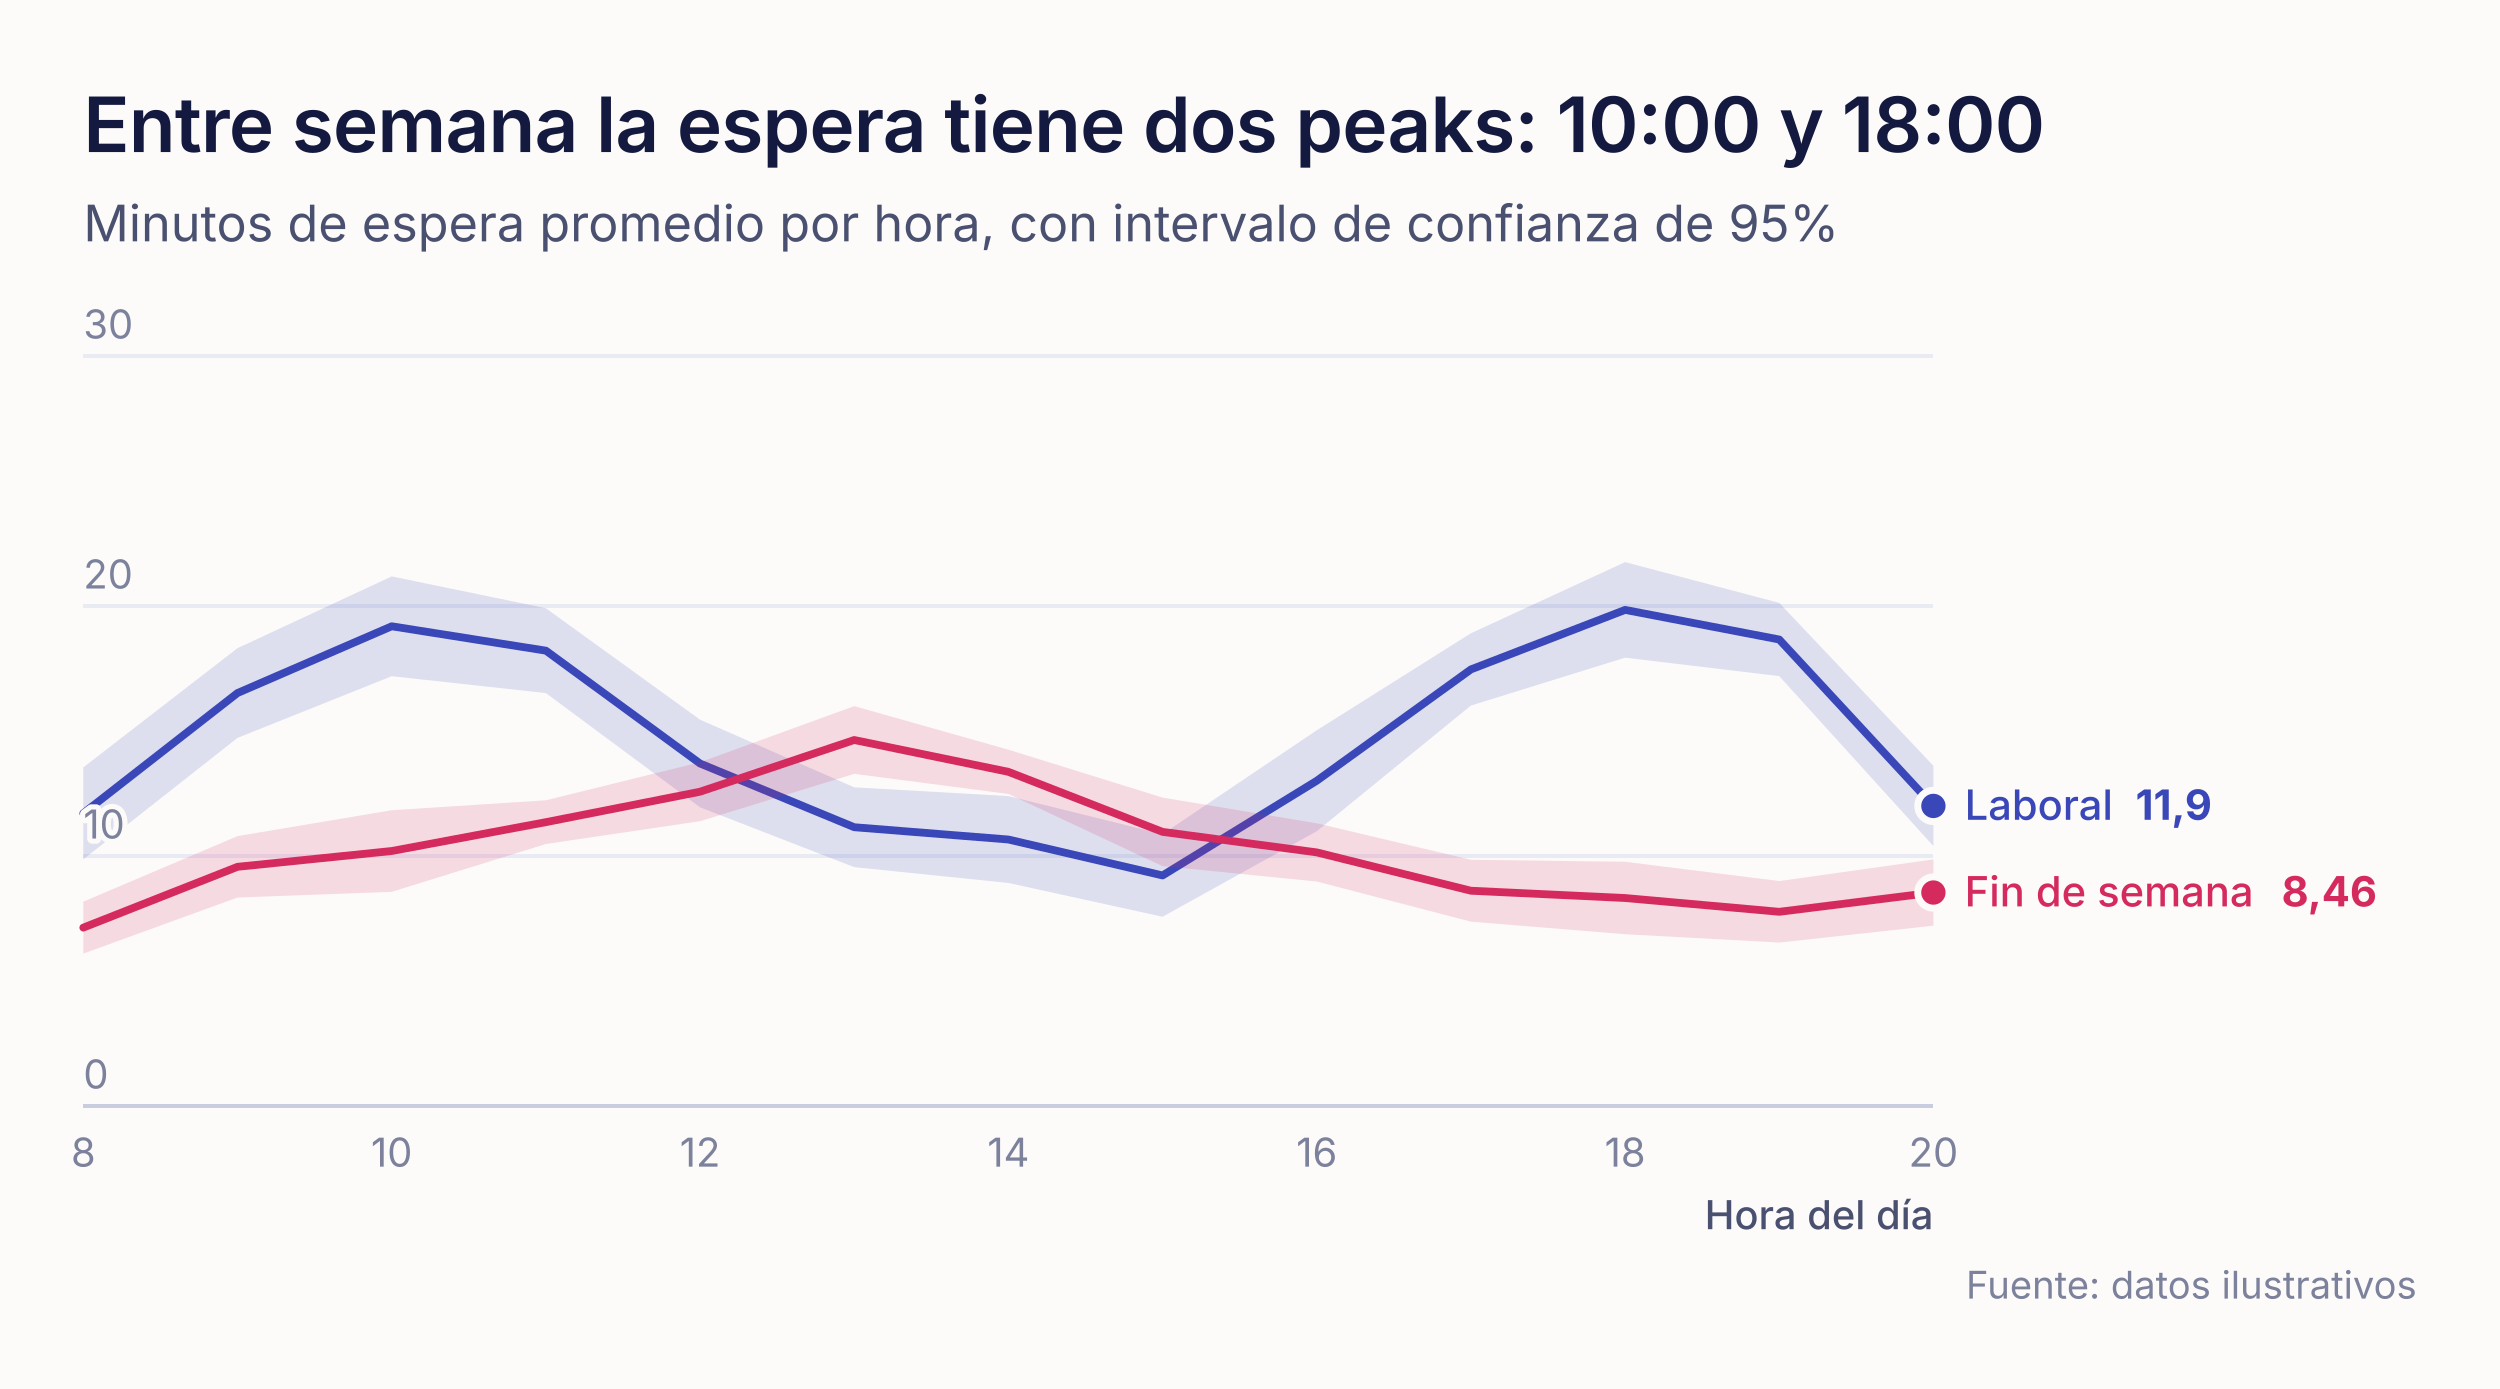
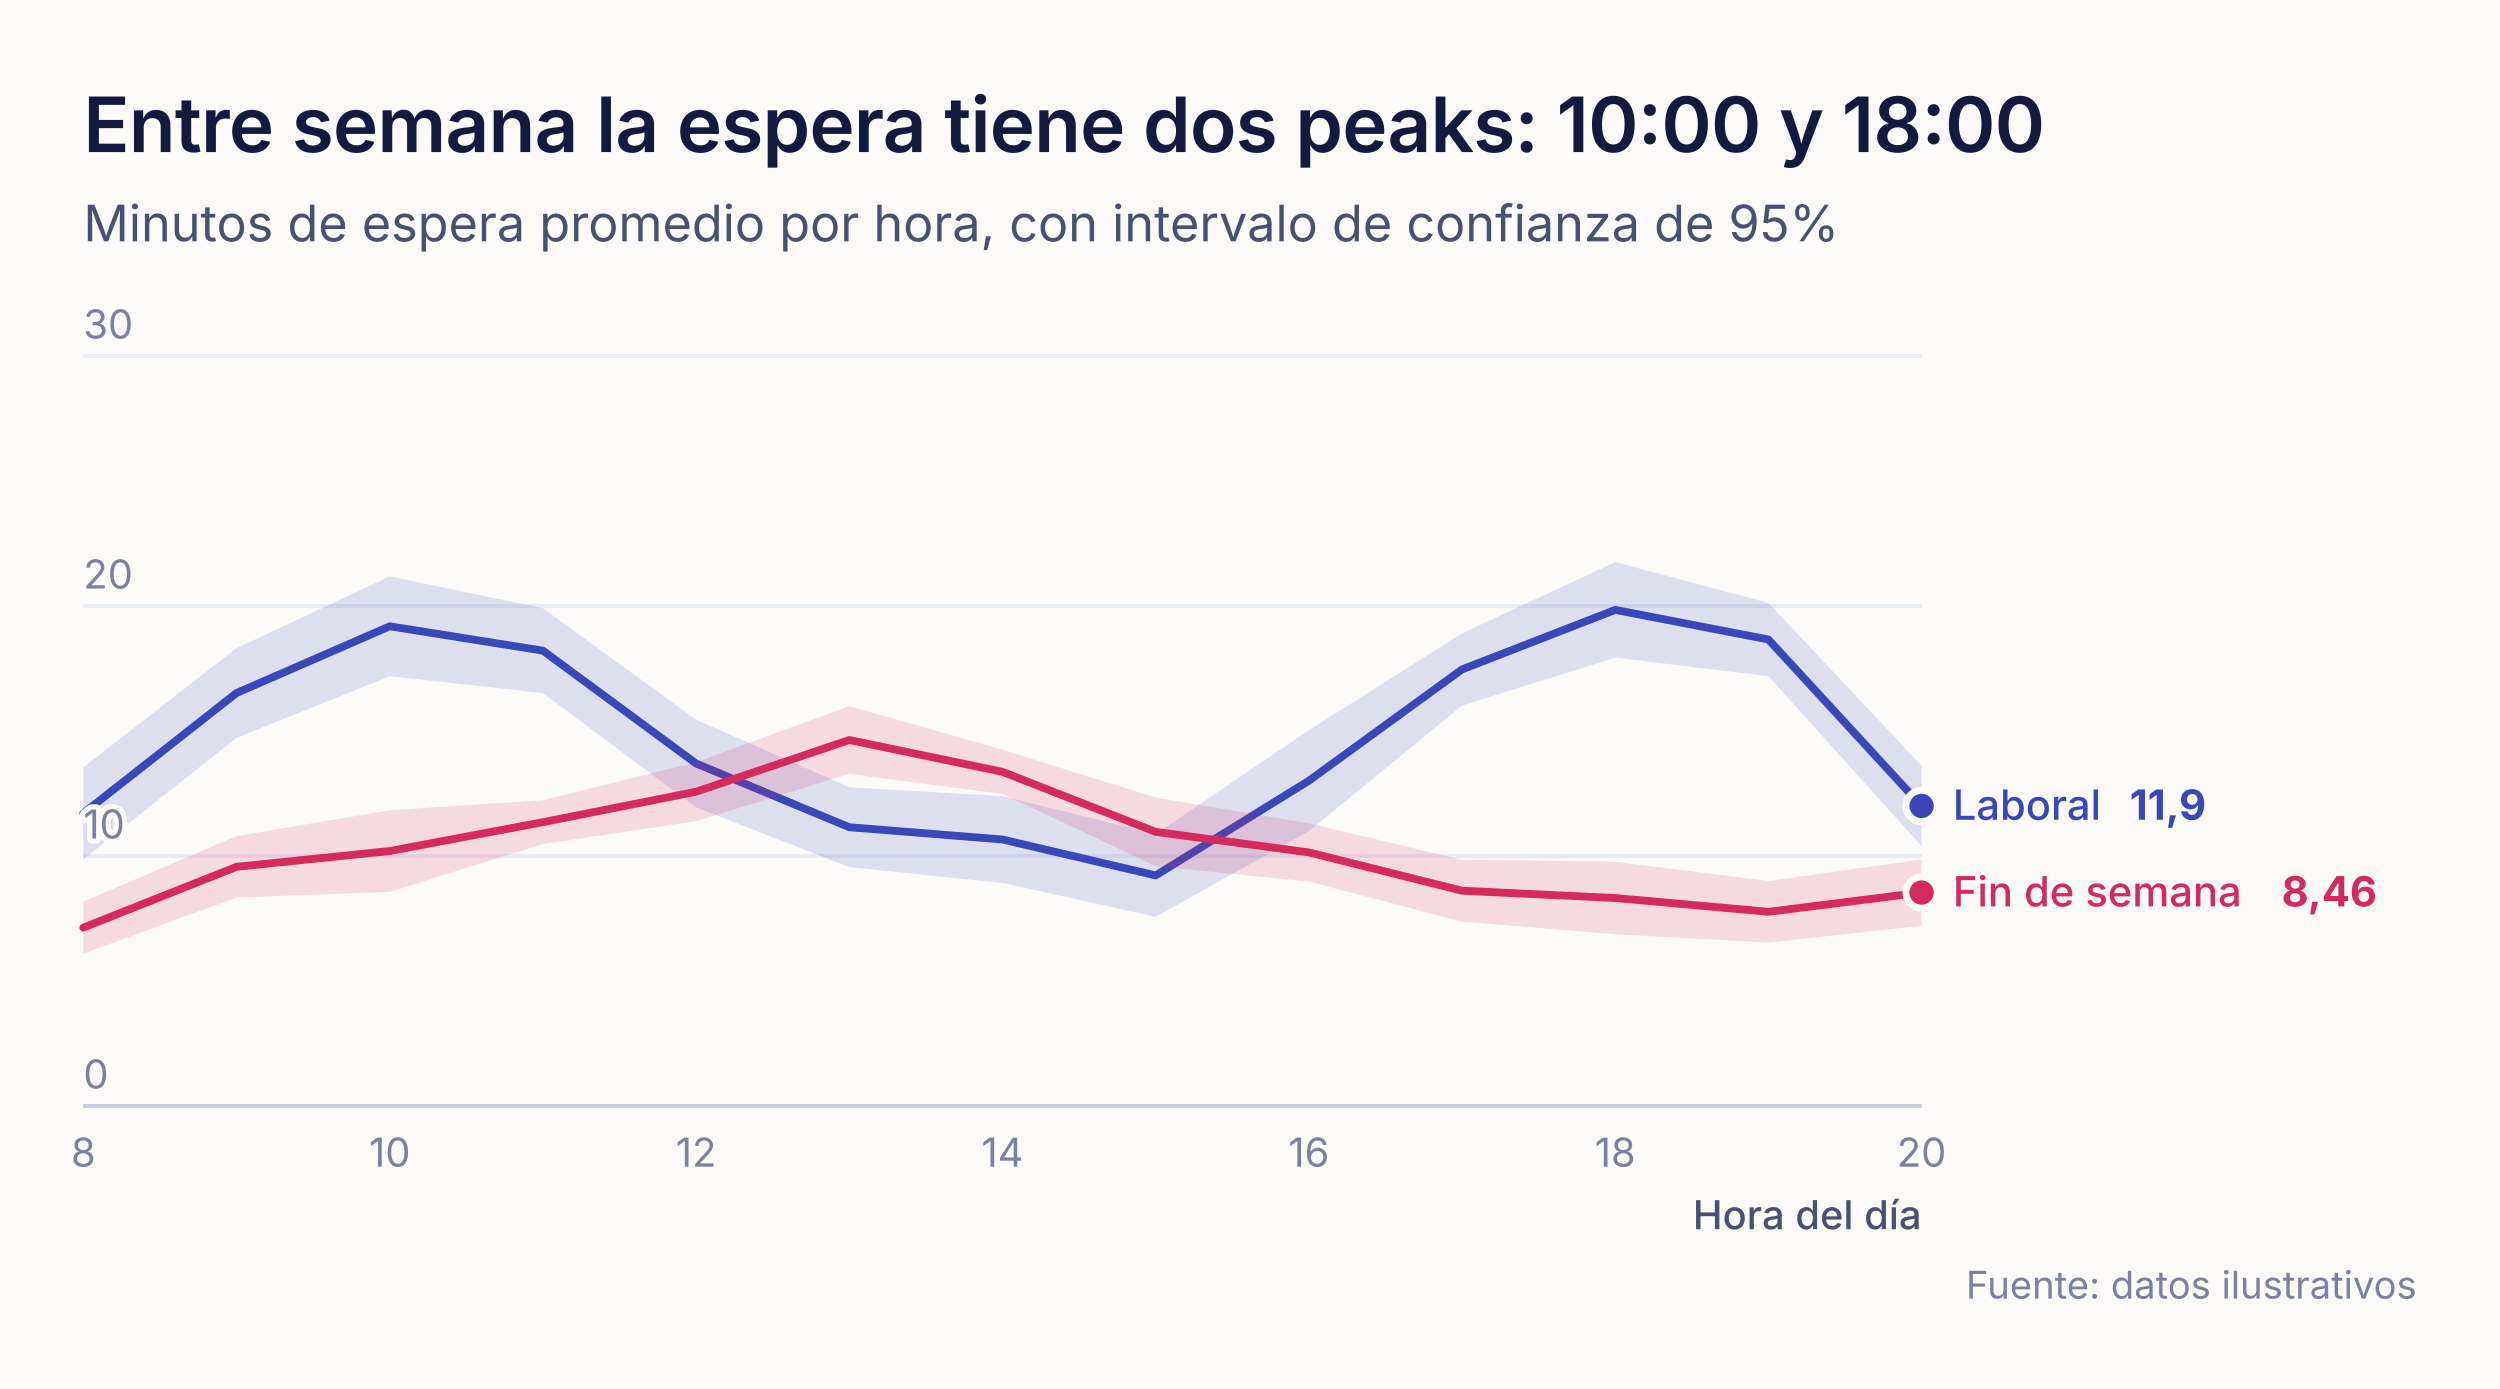
<svg xmlns="http://www.w3.org/2000/svg" viewBox="0 0 720 400" width="720" height="400" role="img" aria-labelledby="pauys9qd-t pauys9qd-d" font-family="'Mozilla Text', 'Inter', system-ui, -apple-system, 'Segoe UI', Roboto, sans-serif" class="pa-chart" data-pa-type="line" data-pa-mode="light" style="max-width:100%;height:auto;font-variant-numeric:lining-nums">
  <style>.pa-m{transition:opacity .15s ease}.pa-focus .pa-m{opacity:.28}.pa-focus .pa-m.pa-on{opacity:1}</style>
  <rect width="720" height="400" fill="#FCFBF9" />
  <g class="pa-header">
    <text x="24" y="43.8" fill="#141A3F" font-size="22" font-weight="600" letter-spacing="-0.01em">Entre semana la espera tiene dos peaks: 10:00 y 18:00</text>
    <text x="24" y="69.5" fill="#4A5070" font-size="14.5">Minutos de espera promedio por hora, con intervalo de confianza de 95%</text>
  </g>
  <g class="pa-body">
    <g class="pa-grid">
-       <line x1="24" x2="556.82" y1="318.5" y2="318.5" stroke="#C9CDE0" stroke-width="1" shape-rendering="crispEdges" />
-       <line x1="24" x2="556.82" y1="246.5" y2="246.5" stroke="#E9EBF3" stroke-width="1" shape-rendering="crispEdges" />
-       <line x1="24" x2="556.82" y1="174.5" y2="174.5" stroke="#E9EBF3" stroke-width="1" shape-rendering="crispEdges" />
-       <line x1="24" x2="556.82" y1="102.5" y2="102.5" stroke="#E9EBF3" stroke-width="1" shape-rendering="crispEdges" />
+       <line x1="24" x2="553.41" y1="318.5" y2="318.5" stroke="#C9CDE0" stroke-width="1" shape-rendering="crispEdges" />
+       <line x1="24" x2="553.41" y1="246.5" y2="246.5" stroke="#E9EBF3" stroke-width="1" shape-rendering="crispEdges" />
+       <line x1="24" x2="553.41" y1="174.5" y2="174.5" stroke="#E9EBF3" stroke-width="1" shape-rendering="crispEdges" />
+       <line x1="24" x2="553.41" y1="102.5" y2="102.5" stroke="#E9EBF3" stroke-width="1" shape-rendering="crispEdges" />
    </g>
    <g>
      <text x="24" y="336" fill="#7C819C" font-size="11.5" text-anchor="middle">8</text>
-       <text x="112.8" y="336" fill="#7C819C" font-size="11.5" text-anchor="middle">10</text>
-       <text x="201.61" y="336" fill="#7C819C" font-size="11.5" text-anchor="middle">12</text>
-       <text x="290.41" y="336" fill="#7C819C" font-size="11.5" text-anchor="middle">14</text>
-       <text x="379.22" y="336" fill="#7C819C" font-size="11.5" text-anchor="middle">16</text>
-       <text x="468.02" y="336" fill="#7C819C" font-size="11.5" text-anchor="middle">18</text>
-       <text x="556.82" y="336" fill="#7C819C" font-size="11.5" text-anchor="middle">20</text>
+       <text x="112.24" y="336" fill="#7C819C" font-size="11.5" text-anchor="middle">10</text>
+       <text x="200.47" y="336" fill="#7C819C" font-size="11.5" text-anchor="middle">12</text>
+       <text x="288.71" y="336" fill="#7C819C" font-size="11.5" text-anchor="middle">14</text>
+       <text x="376.94" y="336" fill="#7C819C" font-size="11.5" text-anchor="middle">16</text>
+       <text x="465.18" y="336" fill="#7C819C" font-size="11.5" text-anchor="middle">18</text>
+       <text x="553.41" y="336" fill="#7C819C" font-size="11.5" text-anchor="middle">20</text>
    </g>
-     <text x="556.82" y="354" fill="#4A5070" font-size="11.5" font-weight="500" text-anchor="end">Hora del día</text>
+     <text x="553.41" y="354" fill="#4A5070" font-size="11.5" font-weight="500" text-anchor="end">Hora del día</text>
    <g class="pa-m" data-series="Laboral">
-       <path d="M24.00,221.00L68.40,186.67L112.80,166.00L157.21,175.17L201.61,207.27L246.01,226.75L290.41,229.27L334.81,240.23L379.22,210.32L423.62,182.38L468.02,161.89L512.42,173.63L556.82,220.54L556.82,243.67L512.42,194.73L468.02,189.41L423.62,203.20L379.22,239.40L334.81,264.03L290.41,254.29L246.01,249.74L201.61,232.52L157.21,199.61L112.80,194.75L68.40,212.51L24.00,247.47Z" fill="#3A47B8" fill-opacity="0.16" stroke="none" />
-       <path d="M24.00,234.23L68.40,199.59L112.80,180.37L157.21,187.39L201.61,219.89L246.01,238.24L290.41,241.78L334.81,252.13L379.22,224.86L423.62,192.79L468.02,175.65L512.42,184.18L556.82,232.11" fill="none" stroke="#3A47B8" stroke-width="2.25" stroke-linejoin="round" stroke-linecap="round" />
-       <circle cx="556.82" cy="232.11" r="4.5" fill="#3A47B8" stroke="#FCFBF9" stroke-width="2" />
+       <path d="M24.00,221.00L68.12,186.67L112.24,166.00L156.35,175.17L200.47,207.27L244.59,226.75L288.71,229.27L332.82,240.23L376.94,210.32L421.06,182.38L465.18,161.89L509.30,173.63L553.41,220.54L553.41,243.67L509.30,194.73L465.18,189.41L421.06,203.20L376.94,239.40L332.82,264.03L288.71,254.29L244.59,249.74L200.47,232.52L156.35,199.61L112.24,194.75L68.12,212.51L24.00,247.47Z" fill="#3A47B8" fill-opacity="0.16" stroke="none" />
+       <path d="M24.00,234.23L68.12,199.59L112.24,180.37L156.35,187.39L200.47,219.89L244.59,238.24L288.71,241.78L332.82,252.13L376.94,224.86L421.06,192.79L465.18,175.65L509.30,184.18L553.41,232.11" fill="none" stroke="#3A47B8" stroke-width="2.25" stroke-linejoin="round" stroke-linecap="round" />
+       <circle cx="553.41" cy="232.11" r="4.5" fill="#3A47B8" stroke="#FCFBF9" stroke-width="2" />
    </g>
    <g class="pa-m" data-series="Fin de semana">
-       <path d="M24.00,259.67L68.40,240.80L112.80,233.34L157.21,230.48L201.61,219.52L246.01,203.36L290.41,215.91L334.81,229.70L379.22,237.11L423.62,247.62L468.02,248.19L512.42,253.74L556.82,247.51L556.82,266.59L512.42,271.46L468.02,269.06L423.62,265.44L379.22,253.88L334.81,249.46L290.41,228.66L246.01,222.87L201.61,236.50L157.21,243.07L112.80,256.85L68.40,258.48L24.00,274.63Z" fill="#D42A5E" fill-opacity="0.16" stroke="none" />
-       <path d="M24.00,267.15L68.40,249.64L112.80,245.09L157.21,236.78L201.61,228.01L246.01,213.12L290.41,222.29L334.81,239.58L379.22,245.49L423.62,256.53L468.02,258.63L512.42,262.60L556.82,257.05" fill="none" stroke="#D42A5E" stroke-width="2.25" stroke-linejoin="round" stroke-linecap="round" />
-       <circle cx="556.82" cy="257.05" r="4.5" fill="#D42A5E" stroke="#FCFBF9" stroke-width="2" />
+       <path d="M24.00,259.67L68.12,240.80L112.24,233.34L156.35,230.48L200.47,219.52L244.59,203.36L288.71,215.91L332.82,229.70L376.94,237.11L421.06,247.62L465.18,248.19L509.30,253.74L553.41,247.51L553.41,266.59L509.30,271.46L465.18,269.06L421.06,265.44L376.94,253.88L332.82,249.46L288.71,228.66L244.59,222.87L200.47,236.50L156.35,243.07L112.24,256.85L68.12,258.48L24.00,274.63Z" fill="#D42A5E" fill-opacity="0.16" stroke="none" />
+       <path d="M24.00,267.15L68.12,249.64L112.24,245.09L156.35,236.78L200.47,228.01L244.59,213.12L288.71,222.29L332.82,239.58L376.94,245.49L421.06,256.53L465.18,258.63L509.30,262.60L553.41,257.05" fill="none" stroke="#D42A5E" stroke-width="2.25" stroke-linejoin="round" stroke-linecap="round" />
+       <circle cx="553.41" cy="257.05" r="4.5" fill="#D42A5E" stroke="#FCFBF9" stroke-width="2" />
    </g>
    <g class="pa-refs" />
    <g class="pa-axis pa-axis-y">
      <text x="24" y="313.5" fill="#7C819C" font-size="11.5" stroke="#FCFBF9" stroke-width="3" paint-order="stroke" stroke-linejoin="round">0</text>
      <text x="24" y="241.5" fill="#7C819C" font-size="11.5" stroke="#FCFBF9" stroke-width="3" paint-order="stroke" stroke-linejoin="round">10</text>
      <text x="24" y="169.5" fill="#7C819C" font-size="11.5" stroke="#FCFBF9" stroke-width="3" paint-order="stroke" stroke-linejoin="round">20</text>
      <text x="24" y="97.5" fill="#7C819C" font-size="11.5" stroke="#FCFBF9" stroke-width="3" paint-order="stroke" stroke-linejoin="round">30</text>
    </g>
    <g class="pa-endlabel">
-       <text x="565.82" y="236.11" fill="#3A47B8" font-size="12" font-weight="500">Laboral</text>
-       <text x="615.04" y="236.11" fill="#3A47B8" font-size="12" font-weight="700">11,9</text>
+       <text x="562.41" y="236.11" fill="#3A47B8" font-size="12" font-weight="500">Laboral</text>
+       <text x="613.36" y="236.11" fill="#3A47B8" font-size="12" font-weight="700">11,9</text>
    </g>
    <g class="pa-endlabel">
-       <text x="565.82" y="261.05" fill="#D42A5E" font-size="12" font-weight="500">Fin de semana</text>
+       <text x="562.41" y="261.05" fill="#D42A5E" font-size="12" font-weight="500">Fin de semana</text>
      <text x="657.09" y="261.05" fill="#D42A5E" font-size="12" font-weight="700">8,46</text>
    </g>
-     <rect class="pa-cross" x="20" y="102" width="540.82" height="216" fill="transparent" data-cross="[{&quot;x&quot;:24,&quot;t&quot;:&quot;8&quot;,&quot;v&quot;:[[&quot;Laboral&quot;,&quot;#3A47B8&quot;,234.2,&quot;11,6 (9,8–13,5)&quot;],[&quot;Fin de semana&quot;,&quot;#D42A5E&quot;,267.2,&quot;7,06 (6,02–8,1)&quot;]]},{&quot;x&quot;:68.4,&quot;t&quot;:&quot;9&quot;,&quot;v&quot;:[[&quot;Laboral&quot;,&quot;#3A47B8&quot;,199.6,&quot;16,4 (14,7–18,2)&quot;],[&quot;Fin de semana&quot;,&quot;#D42A5E&quot;,249.6,&quot;9,49 (8,27–10,7)&quot;]]},{&quot;x&quot;:112.8,&quot;t&quot;:&quot;10&quot;,&quot;v&quot;:[[&quot;Laboral&quot;,&quot;#3A47B8&quot;,180.4,&quot;19,1 (17,1–21,1)&quot;],[&quot;Fin de semana&quot;,&quot;#D42A5E&quot;,245.1,&quot;10,1 (8,49–11,8)&quot;]]},{&quot;x&quot;:157.2,&quot;t&quot;:&quot;11&quot;,&quot;v&quot;:[[&quot;Laboral&quot;,&quot;#3A47B8&quot;,187.4,&quot;18,1 (16,4–19,8)&quot;],[&quot;Fin de semana&quot;,&quot;#D42A5E&quot;,236.8,&quot;11,3 (10,4–12,2)&quot;]]},{&quot;x&quot;:201.6,&quot;t&quot;:&quot;12&quot;,&quot;v&quot;:[[&quot;Laboral&quot;,&quot;#3A47B8&quot;,219.9,&quot;13,6 (11,9–15,4)&quot;],[&quot;Fin de semana&quot;,&quot;#D42A5E&quot;,228,&quot;12,5 (11,3–13,7)&quot;]]},{&quot;x&quot;:246,&quot;t&quot;:&quot;13&quot;,&quot;v&quot;:[[&quot;Laboral&quot;,&quot;#3A47B8&quot;,238.2,&quot;11,1 (9,48–12,7)&quot;],[&quot;Fin de semana&quot;,&quot;#D42A5E&quot;,213.1,&quot;14,6 (13,2–15,9)&quot;]]},{&quot;x&quot;:290.4,&quot;t&quot;:&quot;14&quot;,&quot;v&quot;:[[&quot;Laboral&quot;,&quot;#3A47B8&quot;,241.8,&quot;10,6 (8,85–12,3)&quot;],[&quot;Fin de semana&quot;,&quot;#D42A5E&quot;,222.3,&quot;13,3 (12,4–14,2)&quot;]]},{&quot;x&quot;:334.8,&quot;t&quot;:&quot;15&quot;,&quot;v&quot;:[[&quot;Laboral&quot;,&quot;#3A47B8&quot;,252.1,&quot;9,15 (7,5–10,8)&quot;],[&quot;Fin de semana&quot;,&quot;#D42A5E&quot;,239.6,&quot;10,9 (9,52–12,3)&quot;]]},{&quot;x&quot;:379.2,&quot;t&quot;:&quot;16&quot;,&quot;v&quot;:[[&quot;Laboral&quot;,&quot;#3A47B8&quot;,224.9,&quot;12,9 (10,9–15)&quot;],[&quot;Fin de semana&quot;,&quot;#D42A5E&quot;,245.5,&quot;10,1 (8,91–11,2)&quot;]]},{&quot;x&quot;:423.6,&quot;t&quot;:&quot;17&quot;,&quot;v&quot;:[[&quot;Laboral&quot;,&quot;#3A47B8&quot;,192.8,&quot;17,4 (15,9–18,8)&quot;],[&quot;Fin de semana&quot;,&quot;#D42A5E&quot;,256.5,&quot;8,54 (7,3–9,78)&quot;]]},{&quot;x&quot;:468,&quot;t&quot;:&quot;18&quot;,&quot;v&quot;:[[&quot;Laboral&quot;,&quot;#3A47B8&quot;,175.6,&quot;19,8 (17,9–21,7)&quot;],[&quot;Fin de semana&quot;,&quot;#D42A5E&quot;,258.6,&quot;8,25 (6,8–9,7)&quot;]]},{&quot;x&quot;:512.4,&quot;t&quot;:&quot;19&quot;,&quot;v&quot;:[[&quot;Laboral&quot;,&quot;#3A47B8&quot;,184.2,&quot;18,6 (17,1–20,1)&quot;],[&quot;Fin de semana&quot;,&quot;#D42A5E&quot;,262.6,&quot;7,69 (6,46–8,92)&quot;]]},{&quot;x&quot;:556.8,&quot;t&quot;:&quot;20&quot;,&quot;v&quot;:[[&quot;Laboral&quot;,&quot;#3A47B8&quot;,232.1,&quot;11,9 (10,3–13,5)&quot;],[&quot;Fin de semana&quot;,&quot;#D42A5E&quot;,257.1,&quot;8,46 (7,14–9,79)&quot;]]}]" data-y0="102" data-y1="318" />
+     <rect class="pa-cross" x="20" y="102" width="537.41" height="216" fill="transparent" data-cross="[{&quot;x&quot;:24,&quot;t&quot;:&quot;8&quot;,&quot;v&quot;:[[&quot;Laboral&quot;,&quot;#3A47B8&quot;,234.2,&quot;11,6 (9,8–13,5)&quot;],[&quot;Fin de semana&quot;,&quot;#D42A5E&quot;,267.2,&quot;7,06 (6,02–8,1)&quot;]]},{&quot;x&quot;:68.1,&quot;t&quot;:&quot;9&quot;,&quot;v&quot;:[[&quot;Laboral&quot;,&quot;#3A47B8&quot;,199.6,&quot;16,4 (14,7–18,2)&quot;],[&quot;Fin de semana&quot;,&quot;#D42A5E&quot;,249.6,&quot;9,49 (8,27–10,7)&quot;]]},{&quot;x&quot;:112.2,&quot;t&quot;:&quot;10&quot;,&quot;v&quot;:[[&quot;Laboral&quot;,&quot;#3A47B8&quot;,180.4,&quot;19,1 (17,1–21,1)&quot;],[&quot;Fin de semana&quot;,&quot;#D42A5E&quot;,245.1,&quot;10,1 (8,49–11,8)&quot;]]},{&quot;x&quot;:156.4,&quot;t&quot;:&quot;11&quot;,&quot;v&quot;:[[&quot;Laboral&quot;,&quot;#3A47B8&quot;,187.4,&quot;18,1 (16,4–19,8)&quot;],[&quot;Fin de semana&quot;,&quot;#D42A5E&quot;,236.8,&quot;11,3 (10,4–12,2)&quot;]]},{&quot;x&quot;:200.5,&quot;t&quot;:&quot;12&quot;,&quot;v&quot;:[[&quot;Laboral&quot;,&quot;#3A47B8&quot;,219.9,&quot;13,6 (11,9–15,4)&quot;],[&quot;Fin de semana&quot;,&quot;#D42A5E&quot;,228,&quot;12,5 (11,3–13,7)&quot;]]},{&quot;x&quot;:244.6,&quot;t&quot;:&quot;13&quot;,&quot;v&quot;:[[&quot;Laboral&quot;,&quot;#3A47B8&quot;,238.2,&quot;11,1 (9,48–12,7)&quot;],[&quot;Fin de semana&quot;,&quot;#D42A5E&quot;,213.1,&quot;14,6 (13,2–15,9)&quot;]]},{&quot;x&quot;:288.7,&quot;t&quot;:&quot;14&quot;,&quot;v&quot;:[[&quot;Laboral&quot;,&quot;#3A47B8&quot;,241.8,&quot;10,6 (8,85–12,3)&quot;],[&quot;Fin de semana&quot;,&quot;#D42A5E&quot;,222.3,&quot;13,3 (12,4–14,2)&quot;]]},{&quot;x&quot;:332.8,&quot;t&quot;:&quot;15&quot;,&quot;v&quot;:[[&quot;Laboral&quot;,&quot;#3A47B8&quot;,252.1,&quot;9,15 (7,5–10,8)&quot;],[&quot;Fin de semana&quot;,&quot;#D42A5E&quot;,239.6,&quot;10,9 (9,52–12,3)&quot;]]},{&quot;x&quot;:376.9,&quot;t&quot;:&quot;16&quot;,&quot;v&quot;:[[&quot;Laboral&quot;,&quot;#3A47B8&quot;,224.9,&quot;12,9 (10,9–15)&quot;],[&quot;Fin de semana&quot;,&quot;#D42A5E&quot;,245.5,&quot;10,1 (8,91–11,2)&quot;]]},{&quot;x&quot;:421.1,&quot;t&quot;:&quot;17&quot;,&quot;v&quot;:[[&quot;Laboral&quot;,&quot;#3A47B8&quot;,192.8,&quot;17,4 (15,9–18,8)&quot;],[&quot;Fin de semana&quot;,&quot;#D42A5E&quot;,256.5,&quot;8,54 (7,3–9,78)&quot;]]},{&quot;x&quot;:465.2,&quot;t&quot;:&quot;18&quot;,&quot;v&quot;:[[&quot;Laboral&quot;,&quot;#3A47B8&quot;,175.6,&quot;19,8 (17,9–21,7)&quot;],[&quot;Fin de semana&quot;,&quot;#D42A5E&quot;,258.6,&quot;8,25 (6,8–9,7)&quot;]]},{&quot;x&quot;:509.3,&quot;t&quot;:&quot;19&quot;,&quot;v&quot;:[[&quot;Laboral&quot;,&quot;#3A47B8&quot;,184.2,&quot;18,6 (17,1–20,1)&quot;],[&quot;Fin de semana&quot;,&quot;#D42A5E&quot;,262.6,&quot;7,69 (6,46–8,92)&quot;]]},{&quot;x&quot;:553.4,&quot;t&quot;:&quot;20&quot;,&quot;v&quot;:[[&quot;Laboral&quot;,&quot;#3A47B8&quot;,232.1,&quot;11,9 (10,3–13,5)&quot;],[&quot;Fin de semana&quot;,&quot;#D42A5E&quot;,257.1,&quot;8,46 (7,14–9,79)&quot;]]}]" data-y0="102" data-y1="318" />
  </g>
  <text x="696" y="374" fill="#7C819C" font-size="11" text-anchor="end">Fuente: datos ilustrativos</text>
</svg>
